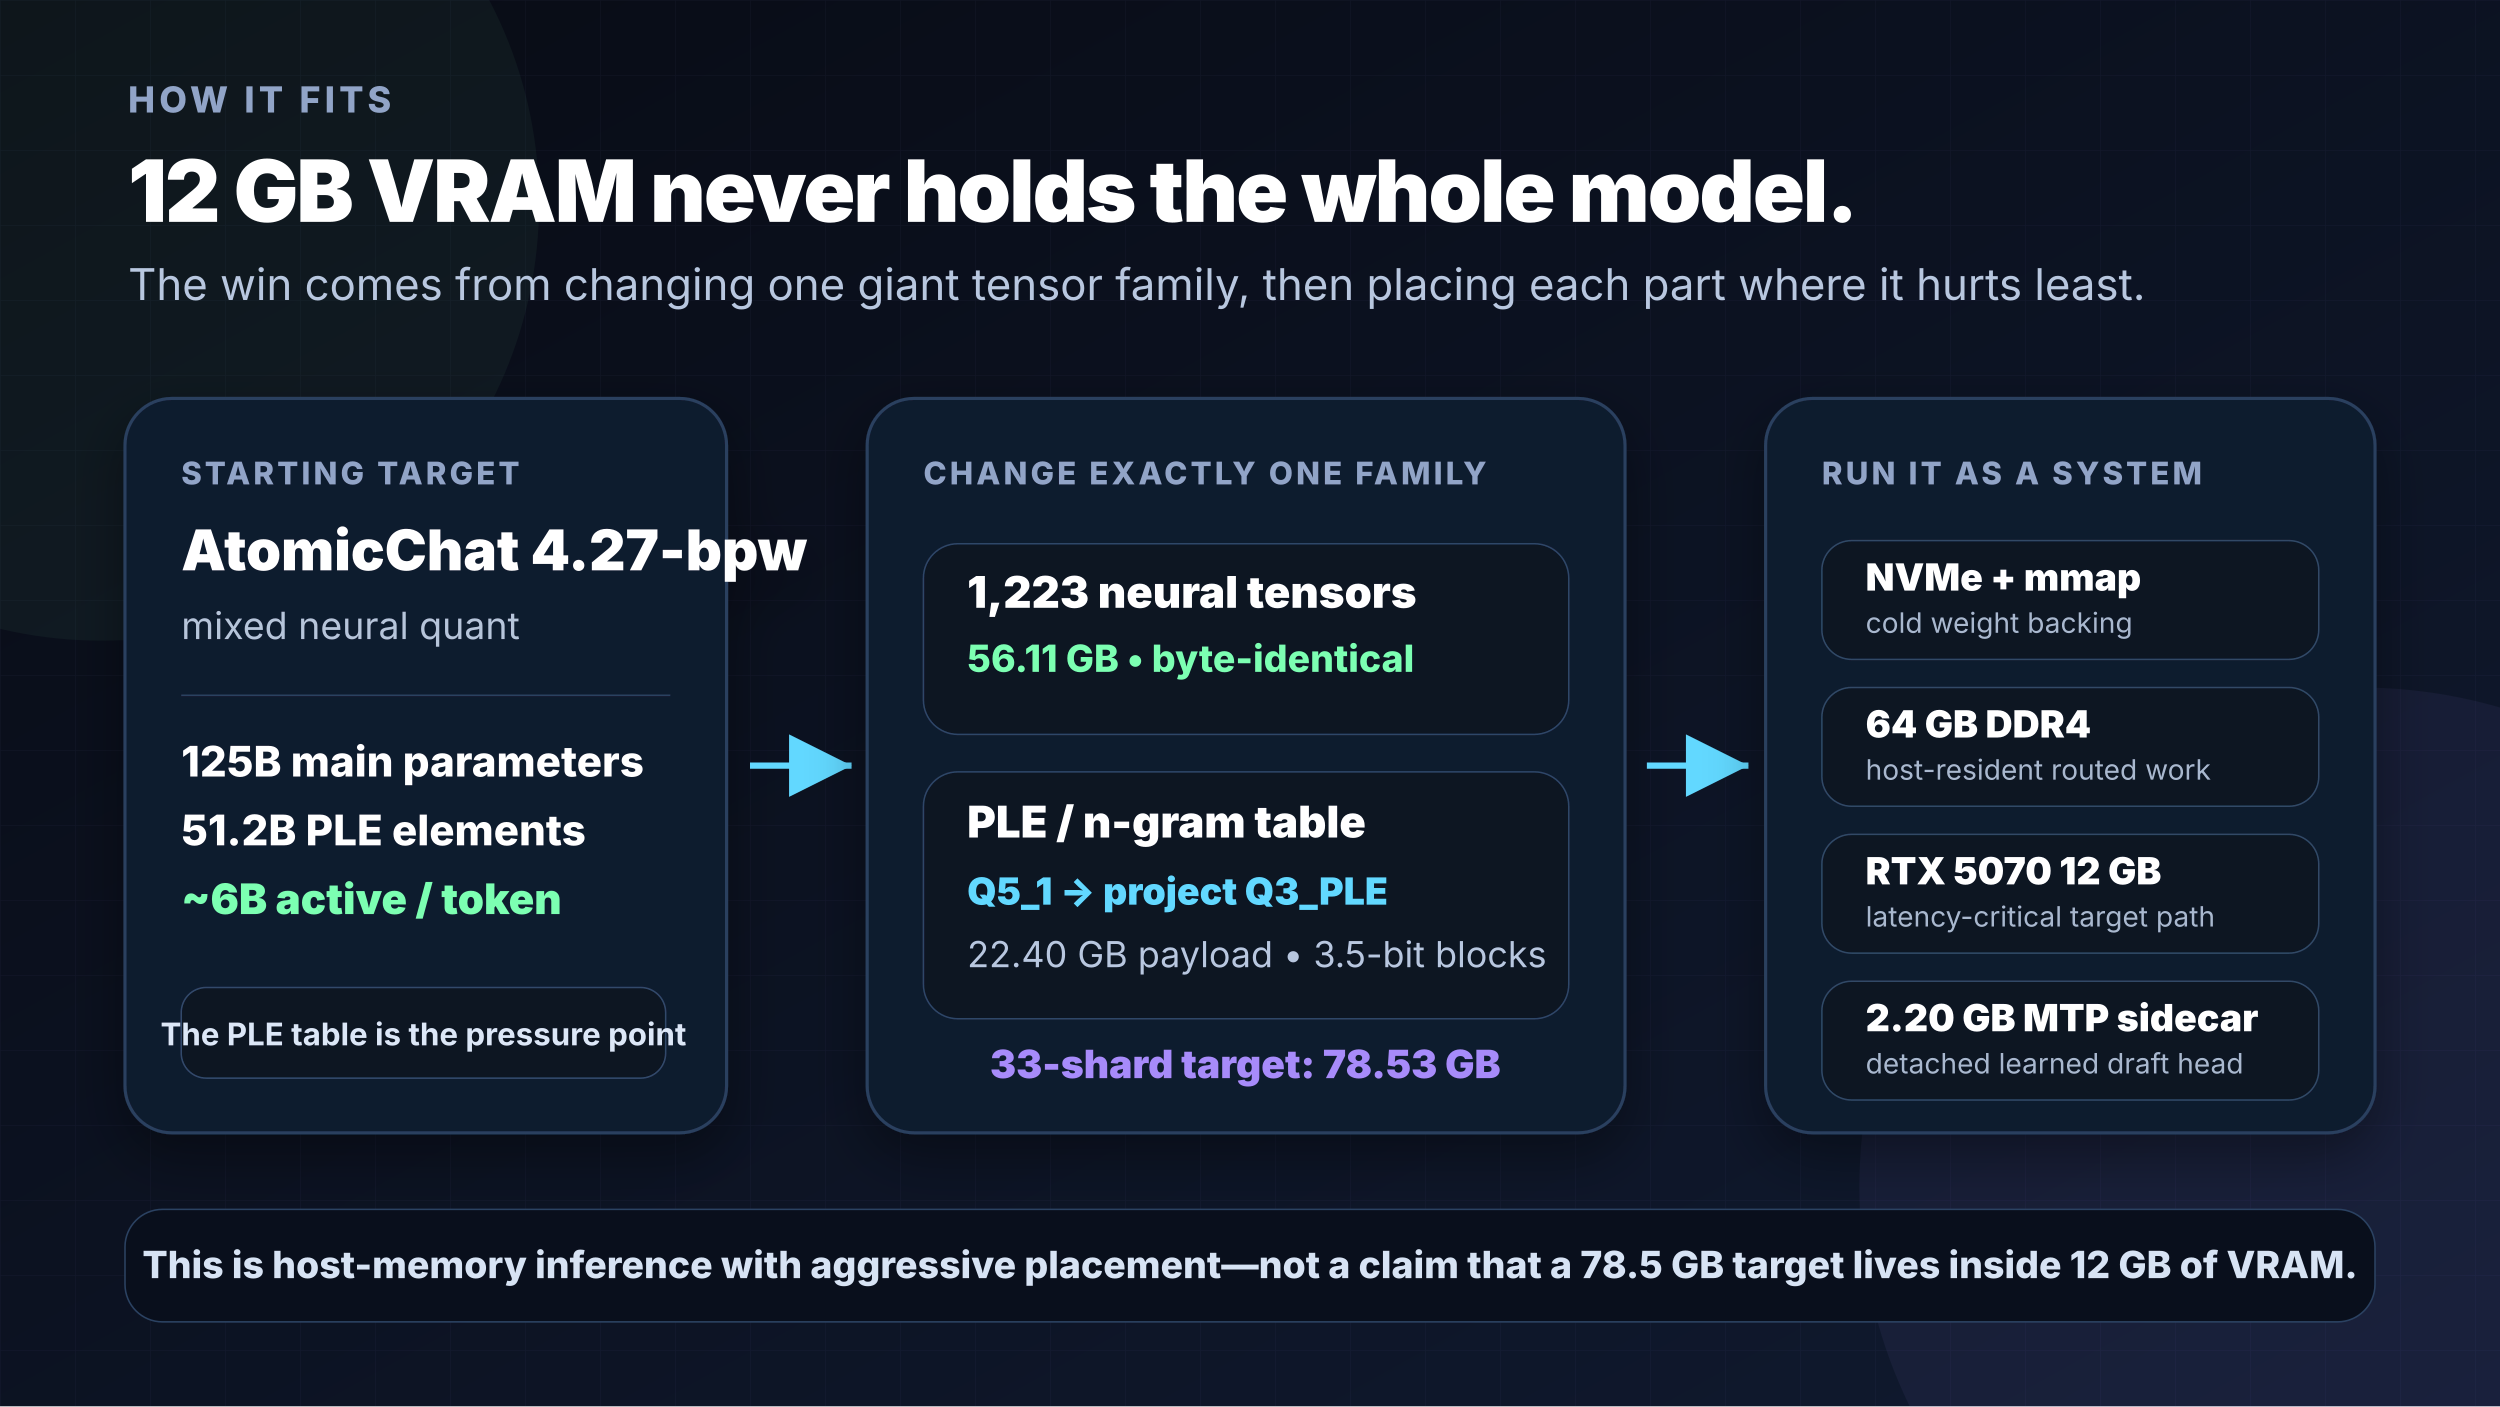
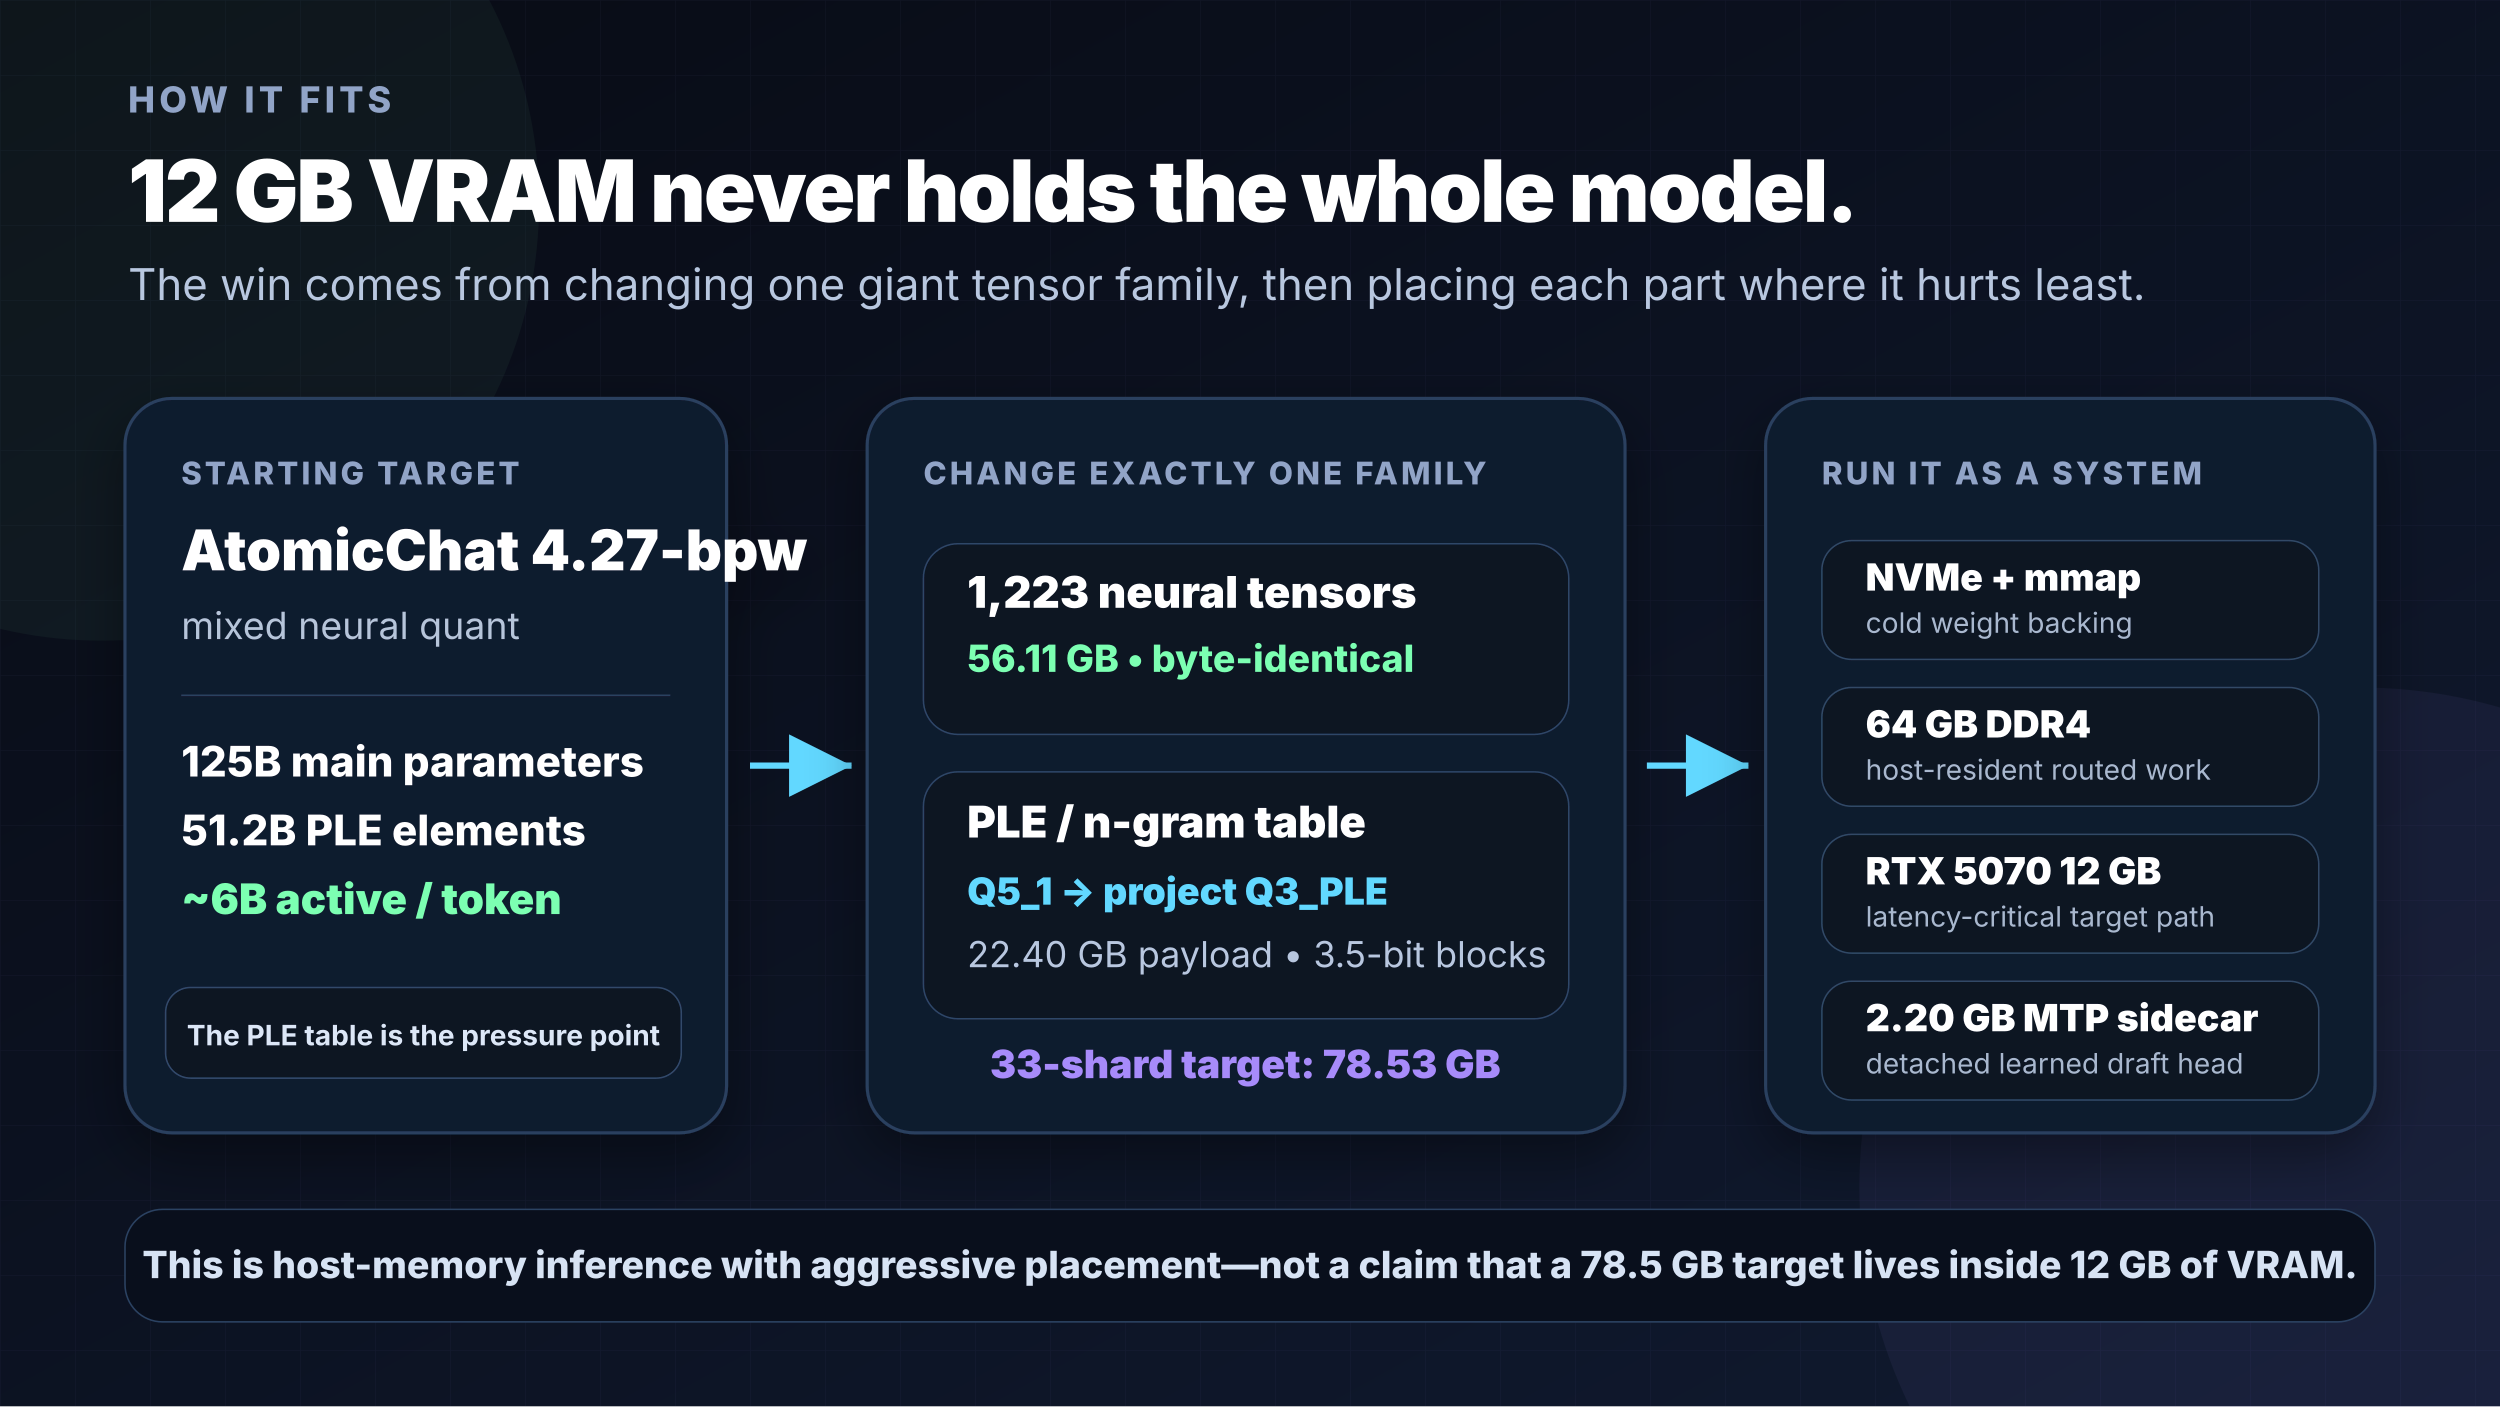
<svg xmlns="http://www.w3.org/2000/svg" width="1600" height="900" viewBox="0 0 1600 900">
  <defs>
    <linearGradient id="bg" x1="0" y1="0" x2="1" y2="1">
      <stop offset="0" stop-color="#080B14" />
      <stop offset="1" stop-color="#101A30" />
    </linearGradient>
    <linearGradient id="accent" x1="0" y1="0" x2="1" y2="0">
      <stop offset="0" stop-color="#7CFFB2" />
      <stop offset="0.55" stop-color="#62D8FF" />
      <stop offset="1" stop-color="#A78BFA" />
    </linearGradient>
    <filter id="shadow" x="-20%" y="-20%" width="140%" height="150%">
      <feDropShadow dx="0" dy="14" stdDeviation="18" flood-color="#000" flood-opacity="0.38" />
    </filter>
    <marker id="arrow" markerWidth="14" markerHeight="14" refX="10" refY="5" orient="auto" markerUnits="strokeWidth">
      <path d="M0,0 L10,5 L0,10 z" fill="#62D8FF" />
    </marker>
    <pattern id="grid" width="48" height="48" patternUnits="userSpaceOnUse">
      <path d="M 48 0 L 0 0 0 48" fill="none" stroke="#9CC7FF" stroke-opacity="0.04" stroke-width="1" />
    </pattern>
  </defs>
  <rect width="1600" height="900" fill="url(#bg)" />
  <rect width="1600" height="900" fill="url(#grid)" />
  <circle cx="1510" cy="760" r="320" fill="#A78BFA" opacity="0.06" />
  <circle cx="65" cy="130" r="280" fill="#7CFFB2" opacity="0.05" />
  <g font-family="Inter, Segoe UI, Arial, sans-serif">
    <text x="82" y="72" fill="#91A4C7" font-size="23" font-weight="800" letter-spacing="2.7">HOW IT FITS</text>
    <text x="82" y="142" fill="#FFFFFF" font-size="55" font-weight="900" letter-spacing="-1.3">12 GB VRAM never holds the whole model.</text>
    <text x="82" y="192" fill="#B8C7DF" font-size="28">The win comes from changing one giant tensor family, then placing each part where it hurts least.</text>
    <g filter="url(#shadow)">
      <rect x="80" y="255" width="385" height="470" rx="30" fill="#101A2E" stroke="#2A405F" stroke-width="2" />
      <text x="116" y="310" fill="#91A4C7" font-size="20" font-weight="800" letter-spacing="2">STARTING TARGET</text>
      <text x="116" y="365" fill="#FFFFFF" font-size="36" font-weight="900">AtomicChat 4.27-bpw</text>
      <text x="116" y="409" fill="#B6C5DA" font-size="24">mixed neural quant</text>
      <line x1="116" y1="445" x2="429" y2="445" stroke="#2C4261" />
      <text x="116" y="497" fill="#FFFFFF" font-size="27" font-weight="800">125B main parameters</text>
      <text x="116" y="541" fill="#FFFFFF" font-size="27" font-weight="800">51.2B PLE elements</text>
      <text x="116" y="585" fill="#7CFFB2" font-size="27" font-weight="900">~6B active / token</text>
-       <rect x="116" y="632" width="310" height="58" rx="16" fill="#0A1220" stroke="#324A6B" />
-       <text x="271" y="669" fill="#DCE7F7" font-size="20" font-weight="700" text-anchor="middle">The PLE table is the pressure point</text>
+       <rect x="106" y="632" width="330" height="58" rx="16" fill="#0A1220" stroke="#324A6B" />
+       <text x="271" y="669" fill="#DCE7F7" font-size="18" font-weight="700" text-anchor="middle">The PLE table is the pressure point</text>
    </g>
    <path d="M480 490 L545 490" stroke="#62D8FF" stroke-width="4" marker-end="url(#arrow)" />
    <g filter="url(#shadow)">
      <rect x="555" y="255" width="485" height="470" rx="30" fill="#101A2E" stroke="#2A405F" stroke-width="2" />
      <text x="591" y="310" fill="#91A4C7" font-size="20" font-weight="800" letter-spacing="2">CHANGE EXACTLY ONE FAMILY</text>
      <rect x="591" y="348" width="413" height="122" rx="22" fill="#0A1322" stroke="#2E4667" />
      <text x="619" y="389" fill="#FFFFFF" font-size="28" font-weight="900">1,223 neural tensors</text>
      <text x="619" y="430" fill="#7CFFB2" font-size="24" font-weight="800">56.11 GB • byte-identical</text>
      <rect x="591" y="494" width="413" height="158" rx="22" fill="#0A1322" stroke="#2E4667" />
      <text x="619" y="536" fill="#FFFFFF" font-size="28" font-weight="900">PLE / n-gram table</text>
      <text x="619" y="579" fill="#62D8FF" font-size="24" font-weight="900">Q5_1 → project Q3_PLE</text>
      <text x="619" y="619" fill="#B8C7DF" font-size="23">22.40 GB payload • 3.5-bit blocks</text>
      <text x="797" y="690" fill="#A78BFA" font-size="25" font-weight="900" text-anchor="middle">33-shard target: 78.53 GB</text>
    </g>
    <path d="M1054 490 L1119 490" stroke="#62D8FF" stroke-width="4" marker-end="url(#arrow)" />
    <g filter="url(#shadow)">
      <rect x="1130" y="255" width="390" height="470" rx="30" fill="#101A2E" stroke="#2A405F" stroke-width="2" />
      <text x="1166" y="310" fill="#91A4C7" font-size="20" font-weight="800" letter-spacing="2">RUN IT AS A SYSTEM</text>
      <rect x="1166" y="346" width="318" height="76" rx="19" fill="#0A1322" stroke="#304966" />
      <text x="1194" y="378" fill="#FFFFFF" font-size="24" font-weight="900">NVMe + mmap</text>
      <text x="1194" y="405" fill="#A9B8CE" font-size="18">cold weight backing</text>
      <rect x="1166" y="440" width="318" height="76" rx="19" fill="#0A1322" stroke="#304966" />
      <text x="1194" y="472" fill="#FFFFFF" font-size="24" font-weight="900">64 GB DDR4</text>
      <text x="1194" y="499" fill="#A9B8CE" font-size="18">host-resident routed work</text>
      <rect x="1166" y="534" width="318" height="76" rx="19" fill="#0A1322" stroke="#304966" />
      <text x="1194" y="566" fill="#FFFFFF" font-size="24" font-weight="900">RTX 5070 12 GB</text>
      <text x="1194" y="593" fill="#A9B8CE" font-size="18">latency-critical target path</text>
      <rect x="1166" y="628" width="318" height="76" rx="19" fill="#0A1322" stroke="#304966" />
      <text x="1194" y="660" fill="#FFFFFF" font-size="24" font-weight="900">2.20 GB MTP sidecar</text>
      <text x="1194" y="687" fill="#A9B8CE" font-size="18">detached learned draft head</text>
    </g>
    <rect x="80" y="774" width="1440" height="72" rx="24" fill="#090F1C" stroke="#2B4262" />
    <text x="800" y="818" fill="#D7E3F4" font-size="24" font-weight="800" text-anchor="middle">
      This is host-memory inference with aggressive placement—not a claim that a 78.5 GB target lives inside 12 GB of VRAM.
    </text>
  </g>
</svg>
